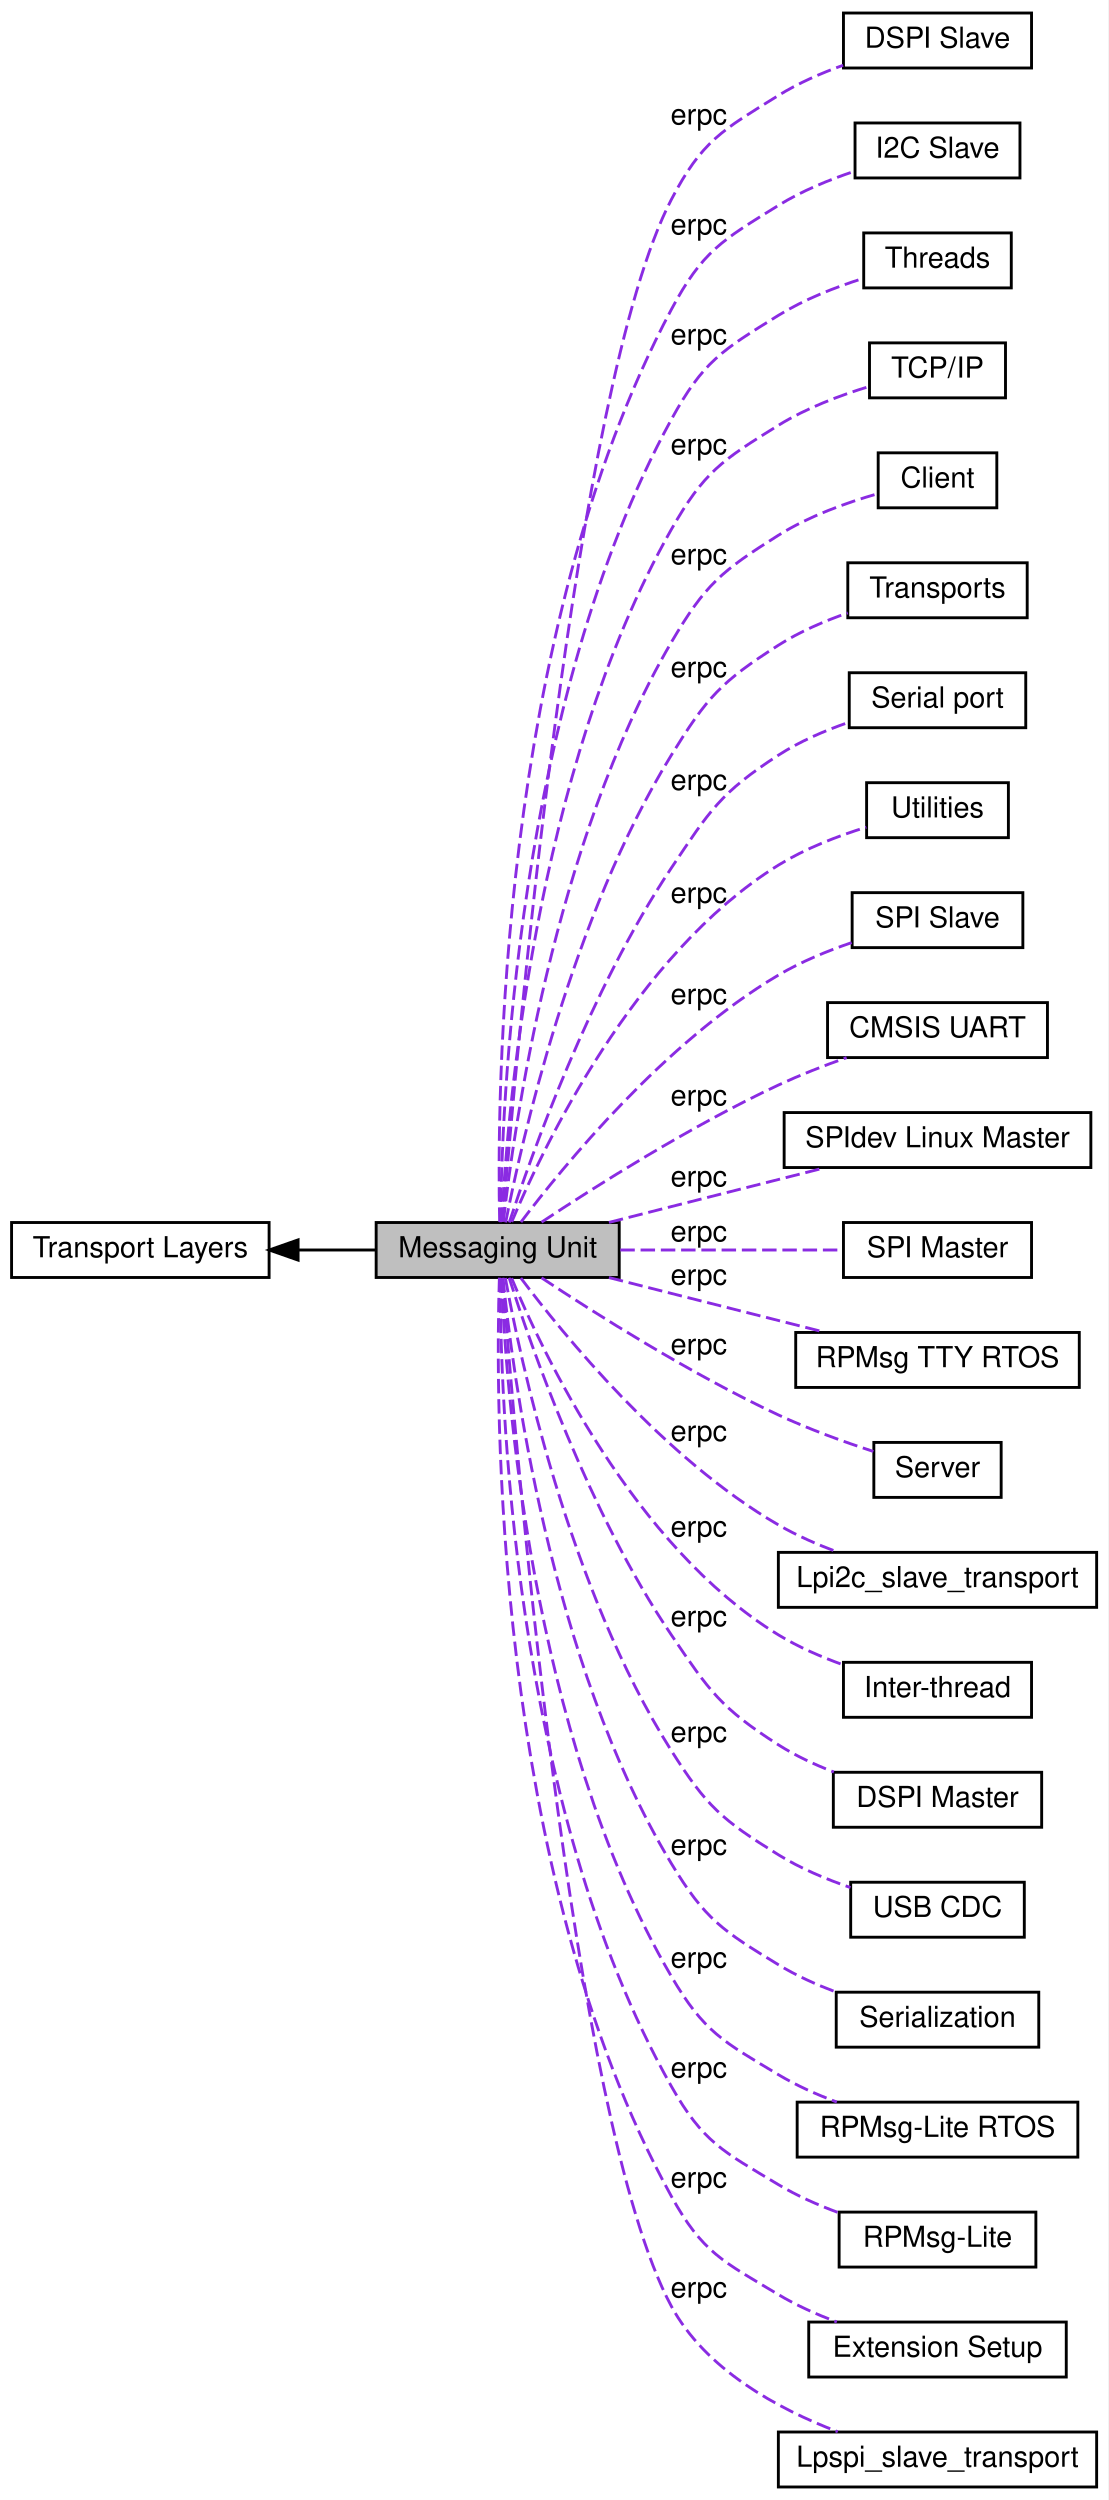
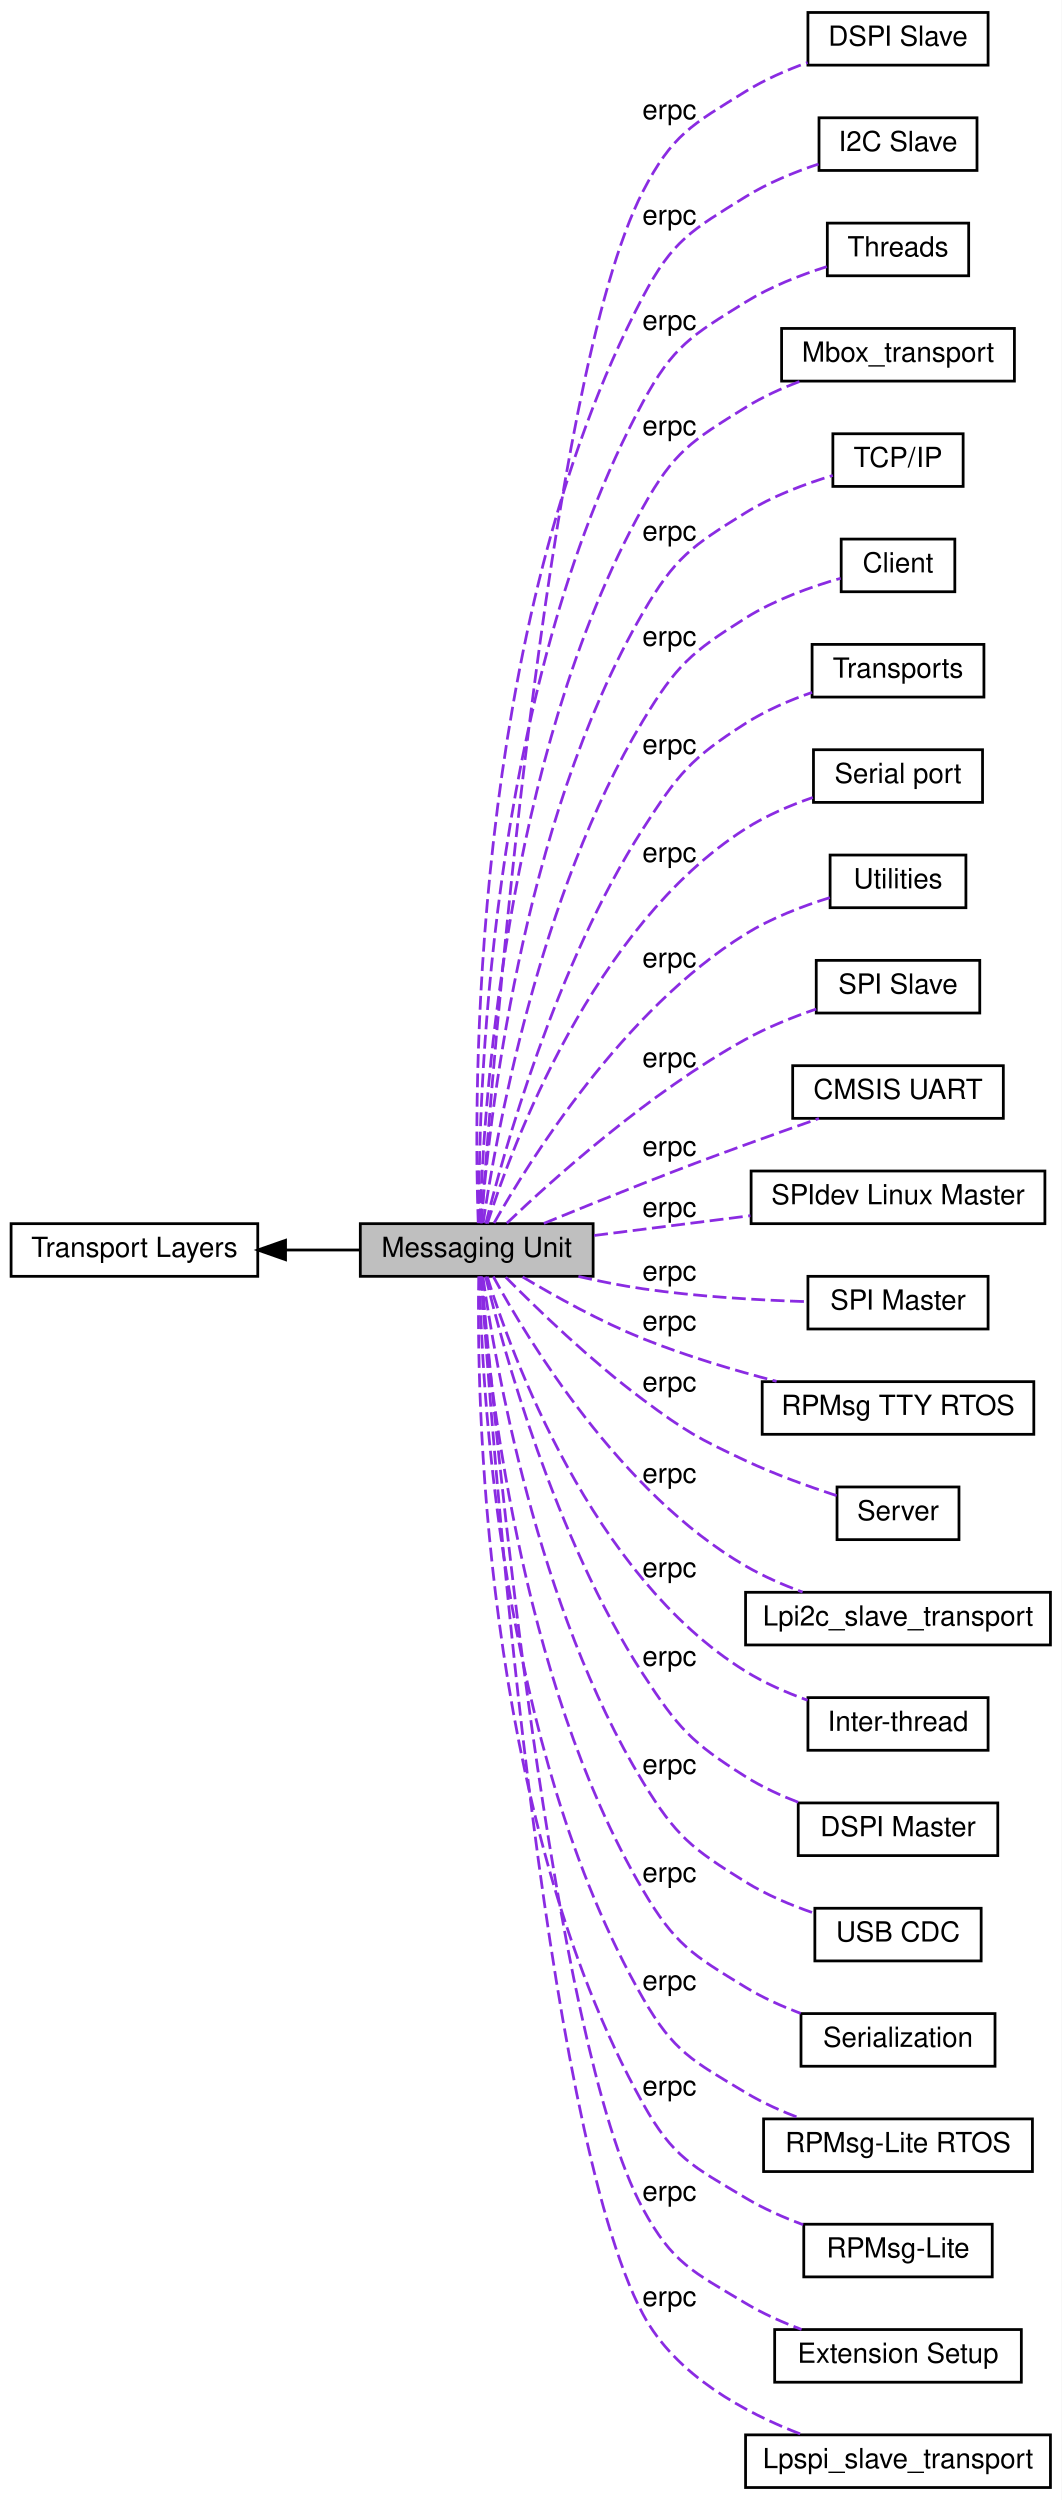
- <svg xmlns="http://www.w3.org/2000/svg" xmlns:xlink="http://www.w3.org/1999/xlink" width="383pt" height="864pt" viewBox="0.00 0.00 383.00 864.00">
-   <g id="graph0" class="graph" transform="scale(1 1) rotate(0) translate(4 860)">
-     <polygon fill="white" stroke="none" points="-4,4 -4,-860 379,-860 379,4 -4,4" />
+ <svg xmlns="http://www.w3.org/2000/svg" xmlns:xlink="http://www.w3.org/1999/xlink" width="383pt" height="902pt" viewBox="0.00 0.00 383.00 902.00">
+   <g id="graph0" class="graph" transform="scale(1 1) rotate(0) translate(4 898)">
+     <polygon fill="white" stroke="none" points="-4,4 -4,-898 379,-898 379,4 -4,4" />
    <g id="node1" class="node">
      <g id="a_node1">
        <a xlink:href="group__transports.html" target="_top" xlink:title="Transport layer classes. ">
-           <polygon fill="white" stroke="black" points="0,-418.5 0,-437.5 89,-437.5 89,-418.5 0,-418.5" />
-           <text text-anchor="middle" x="44.5" y="-425.5" font-family="Helvetica,sans-Serif" font-size="10.00">Transport Layers</text>
-         </a>
-       </g>
-     </g>
-     <g id="node5" class="node">
-       <polygon fill="#bfbfbf" stroke="black" points="126,-418.5 126,-437.5 210,-437.5 210,-418.5 126,-418.5" />
-       <text text-anchor="middle" x="168" y="-425.5" font-family="Helvetica,sans-Serif" font-size="10.00">Messaging Unit</text>
+           <polygon fill="white" stroke="black" points="0,-437.5 0,-456.5 89,-456.5 89,-437.5 0,-437.5" />
+           <text text-anchor="middle" x="44.5" y="-444.5" font-family="Helvetica,sans-Serif" font-size="10.00">Transport Layers</text>
+         </a>
+       </g>
+     </g>
+     <g id="node6" class="node">
+       <polygon fill="#bfbfbf" stroke="black" points="126,-437.5 126,-456.5 210,-456.5 210,-437.5 126,-437.5" />
+       <text text-anchor="middle" x="168" y="-444.5" font-family="Helvetica,sans-Serif" font-size="10.00">Messaging Unit</text>
    </g>
    <g id="edge1" class="edge">
-       <path fill="none" stroke="black" d="M99.028,-428C108.009,-428 117.204,-428 125.813,-428" />
-       <polygon fill="black" stroke="black" points="99.021,-424.5 89.021,-428 99.021,-431.5 99.021,-424.5" />
+       <path fill="none" stroke="black" d="M99.028,-447C108.009,-447 117.204,-447 125.813,-447" />
+       <polygon fill="black" stroke="black" points="99.021,-443.5 89.021,-447 99.021,-450.5 99.021,-443.5" />
    </g>
    <g id="node2" class="node">
      <g id="a_node2">
        <a xlink:href="group__dspi__slave__transport.html" target="_top" xlink:title="MCUXpressoSDK DSPI slave driver transport. ">
-           <polygon fill="white" stroke="black" points="287.5,-836.5 287.5,-855.5 352.5,-855.5 352.5,-836.5 287.5,-836.5" />
-           <text text-anchor="middle" x="320" y="-843.5" font-family="Helvetica,sans-Serif" font-size="10.00">DSPI Slave</text>
+           <polygon fill="white" stroke="black" points="287.5,-874.5 287.5,-893.5 352.5,-893.5 352.5,-874.5 287.5,-874.5" />
+           <text text-anchor="middle" x="320" y="-881.5" font-family="Helvetica,sans-Serif" font-size="10.00">DSPI Slave</text>
        </a>
      </g>
    </g>
    <g id="node3" class="node">
      <g id="a_node3">
        <a xlink:href="group__i2c__slave__transport.html" target="_top" xlink:title="MCUXpressoSDK I2C slave driver transport. ">
-           <polygon fill="white" stroke="black" points="291.5,-798.5 291.5,-817.5 348.5,-817.5 348.5,-798.5 291.5,-798.5" />
-           <text text-anchor="middle" x="320" y="-805.5" font-family="Helvetica,sans-Serif" font-size="10.00">I2C Slave</text>
+           <polygon fill="white" stroke="black" points="291.5,-836.5 291.5,-855.5 348.5,-855.5 348.5,-836.5 291.5,-836.5" />
+           <text text-anchor="middle" x="320" y="-843.5" font-family="Helvetica,sans-Serif" font-size="10.00">I2C Slave</text>
        </a>
      </g>
    </g>
    <g id="node4" class="node">
      <g id="a_node4">
        <a xlink:href="group__port__threads.html" target="_top" xlink:title="Threading model. ">
-           <polygon fill="white" stroke="black" points="294.5,-760.5 294.5,-779.5 345.5,-779.5 345.5,-760.5 294.5,-760.5" />
-           <text text-anchor="middle" x="320" y="-767.5" font-family="Helvetica,sans-Serif" font-size="10.00">Threads</text>
+           <polygon fill="white" stroke="black" points="294.5,-798.5 294.5,-817.5 345.5,-817.5 345.5,-798.5 294.5,-798.5" />
+           <text text-anchor="middle" x="320" y="-805.5" font-family="Helvetica,sans-Serif" font-size="10.00">Threads</text>
+         </a>
+       </g>
+     </g>
+     <g id="node5" class="node">
+       <g id="a_node5">
+         <a xlink:href="group__mbox__transport.html" target="_top" xlink:title="Mbox_transport">
+           <polygon fill="white" stroke="black" points="278,-760.5 278,-779.5 362,-779.5 362,-760.5 278,-760.5" />
+           <text text-anchor="middle" x="320" y="-767.5" font-family="Helvetica,sans-Serif" font-size="10.00">Mbox_transport</text>
        </a>
      </g>
    </g>
    <g id="edge10" class="edge">
-       <path fill="none" stroke="blueviolet" stroke-dasharray="5,2" d="M169.757,-437.761C173.846,-488.942 194.382,-726.442 228,-791 238.597,-811.35 245.5,-814.91 265,-827 271.842,-831.242 279.76,-834.702 287.389,-837.45" />
+       <path fill="none" stroke="blueviolet" stroke-dasharray="5,2" d="M169.655,-456.573C173.36,-508.924 192.78,-760.711 228,-829 238.517,-849.392 245.5,-852.91 265,-865 271.842,-869.242 279.76,-872.702 287.389,-875.45" />
+       <text text-anchor="middle" x="237.5" y="-855" font-family="Helvetica,sans-Serif" font-size="10.00">erpc</text>
+     </g>
+     <g id="edge11" class="edge">
+       <path fill="none" stroke="blueviolet" stroke-dasharray="5,2" d="M168.551,-456.714C167.005,-499.143 165.066,-671.425 228,-791 238.686,-811.303 245.5,-814.91 265,-827 273.024,-831.975 282.529,-835.874 291.311,-838.811" />
      <text text-anchor="middle" x="237.5" y="-817" font-family="Helvetica,sans-Serif" font-size="10.00">erpc</text>
    </g>
-     <g id="edge11" class="edge">
-       <path fill="none" stroke="blueviolet" stroke-dasharray="5,2" d="M168.679,-437.729C167.736,-478.748 168.16,-640.633 228,-753 238.785,-773.251 245.5,-776.91 265,-789 273.024,-793.975 282.529,-797.874 291.311,-800.811" />
+     <g id="edge8" class="edge">
+       <path fill="none" stroke="blueviolet" stroke-dasharray="5,2" d="M168.823,-456.694C168.505,-496.179 171.224,-647.771 228,-753 238.895,-773.192 245.5,-776.91 265,-789 273.953,-794.551 284.75,-798.763 294.329,-801.793" />
      <text text-anchor="middle" x="237.5" y="-779" font-family="Helvetica,sans-Serif" font-size="10.00">erpc</text>
    </g>
-     <g id="edge8" class="edge">
-       <path fill="none" stroke="blueviolet" stroke-dasharray="5,2" d="M168.984,-437.607C169.312,-475.435 174.257,-616.839 228,-715 239.018,-735.125 245.5,-738.91 265,-751 273.953,-756.551 284.75,-760.763 294.329,-763.793" />
+     <g id="edge15" class="edge">
+       <path fill="none" stroke="blueviolet" stroke-dasharray="5,2" d="M169.175,-456.963C170.22,-493.716 177.489,-624.251 228,-715 239.158,-735.048 245.5,-738.91 265,-751 270.997,-754.718 277.821,-757.836 284.553,-760.399" />
      <text text-anchor="middle" x="237.5" y="-741" font-family="Helvetica,sans-Serif" font-size="10.00">erpc</text>
    </g>
-     <g id="node6" class="node">
-       <g id="a_node6">
+     <g id="node7" class="node">
+       <g id="a_node7">
        <a xlink:href="group__tcp__transport.html" target="_top" xlink:title="Simple TCP/IP transport. ">
          <polygon fill="white" stroke="black" points="296.5,-722.5 296.5,-741.5 343.5,-741.5 343.5,-722.5 296.5,-722.5" />
          <text text-anchor="middle" x="320" y="-729.5" font-family="Helvetica,sans-Serif" font-size="10.00">TCP/IP</text>
        </a>
      </g>
    </g>
-     <g id="edge22" class="edge">
-       <path fill="none" stroke="blueviolet" stroke-dasharray="5,2" d="M169.38,-437.737C171.117,-472.538 180.444,-593.141 228,-677 239.318,-696.958 245.5,-700.91 265,-713 274.629,-718.97 286.391,-723.391 296.476,-726.458" />
+     <g id="edge23" class="edge">
+       <path fill="none" stroke="blueviolet" stroke-dasharray="5,2" d="M169.636,-456.908C172.153,-490.208 183.57,-600.311 228,-677 239.502,-696.853 245.5,-700.91 265,-713 274.629,-718.97 286.391,-723.391 296.476,-726.458" />
      <text text-anchor="middle" x="237.5" y="-703" font-family="Helvetica,sans-Serif" font-size="10.00">erpc</text>
    </g>
-     <g id="node7" class="node">
-       <g id="a_node7">
+     <g id="node8" class="node">
+       <g id="a_node8">
        <a xlink:href="group__infra__client.html" target="_top" xlink:title="Client classes. ">
          <polygon fill="white" stroke="black" points="299.5,-684.5 299.5,-703.5 340.5,-703.5 340.5,-684.5 299.5,-684.5" />
          <text text-anchor="middle" x="320" y="-691.5" font-family="Helvetica,sans-Serif" font-size="10.00">Client</text>
        </a>
      </g>
    </g>
    <g id="edge2" class="edge">
-       <path fill="none" stroke="blueviolet" stroke-dasharray="5,2" d="M169.985,-437.892C173.465,-469.237 187.247,-568.389 228,-638 239.75,-658.07 245.319,-662.61 265,-675 275.513,-681.618 288.634,-686.304 299.31,-689.365" />
+       <path fill="none" stroke="blueviolet" stroke-dasharray="5,2" d="M170.324,-456.817C174.628,-486.199 190.193,-575.285 228,-638 240.007,-657.917 245.319,-662.61 265,-675 275.513,-681.618 288.634,-686.304 299.31,-689.365" />
      <text text-anchor="middle" x="237.5" y="-665" font-family="Helvetica,sans-Serif" font-size="10.00">erpc</text>
    </g>
-     <g id="node8" class="node">
-       <g id="a_node8">
+     <g id="node9" class="node">
+       <g id="a_node9">
        <a xlink:href="group__infra__transport.html" target="_top" xlink:title="Superclasses for building transports. ">
          <polygon fill="white" stroke="black" points="289,-646.5 289,-665.5 351,-665.5 351,-646.5 289,-646.5" />
          <text text-anchor="middle" x="320" y="-653.5" font-family="Helvetica,sans-Serif" font-size="10.00">Transports</text>
        </a>
      </g>
    </g>
    <g id="edge4" class="edge">
-       <path fill="none" stroke="blueviolet" stroke-dasharray="5,2" d="M170.755,-437.524C176.034,-464.506 193.572,-543.117 228,-599 240.364,-619.069 245.136,-624.309 265,-637 272.286,-641.655 280.857,-645.341 288.997,-648.178" />
+       <path fill="none" stroke="blueviolet" stroke-dasharray="5,2" d="M171.265,-456.516C177.482,-481.414 196.476,-549.943 228,-599 240.743,-618.831 245.136,-624.309 265,-637 272.286,-641.655 280.857,-645.341 288.997,-648.178" />
      <text text-anchor="middle" x="237.5" y="-626" font-family="Helvetica,sans-Serif" font-size="10.00">erpc</text>
    </g>
-     <g id="node9" class="node">
-       <g id="a_node9">
+     <g id="node10" class="node">
+       <g id="a_node10">
        <a xlink:href="group__serial__transport.html" target="_top" xlink:title="POSIX and Win32 serial port transport. ">
          <polygon fill="white" stroke="black" points="289.5,-608.5 289.5,-627.5 350.5,-627.5 350.5,-608.5 289.5,-608.5" />
          <text text-anchor="middle" x="320" y="-615.5" font-family="Helvetica,sans-Serif" font-size="10.00">Serial port</text>
        </a>
      </g>
    </g>
-     <g id="edge18" class="edge">
-       <path fill="none" stroke="blueviolet" stroke-dasharray="5,2" d="M172.004,-437.517C179.369,-460.036 199.802,-517.859 228,-560 241.287,-579.857 244.95,-586.006 265,-599 272.339,-603.756 281.014,-607.488 289.238,-610.337" />
+     <g id="edge19" class="edge">
+       <path fill="none" stroke="blueviolet" stroke-dasharray="5,2" d="M171.835,-456.541C180.551,-484.036 209.766,-563.712 265,-599 272.37,-603.709 281.054,-607.425 289.278,-610.275" />
      <text text-anchor="middle" x="237.5" y="-587" font-family="Helvetica,sans-Serif" font-size="10.00">erpc</text>
    </g>
-     <g id="node10" class="node">
-       <g id="a_node10">
+     <g id="node11" class="node">
+       <g id="a_node11">
        <a xlink:href="group__infra__utility.html" target="_top" xlink:title="Utility code used by the infrastructure. ">
          <polygon fill="white" stroke="black" points="295.5,-570.5 295.5,-589.5 344.5,-589.5 344.5,-570.5 295.5,-570.5" />
          <text text-anchor="middle" x="320" y="-577.5" font-family="Helvetica,sans-Serif" font-size="10.00">Utilities</text>
        </a>
      </g>
    </g>
    <g id="edge5" class="edge">
-       <path fill="none" stroke="blueviolet" stroke-dasharray="5,2" d="M172.85,-437.701C183.363,-462.804 215.143,-530.088 265,-561 274.291,-566.761 285.568,-571.079 295.408,-574.13" />
-       <text text-anchor="middle" x="237.5" y="-548" font-family="Helvetica,sans-Serif" font-size="10.00">erpc</text>
-     </g>
-     <g id="node11" class="node">
-       <g id="a_node11">
+       <path fill="none" stroke="blueviolet" stroke-dasharray="5,2" d="M174.269,-456.73C186.826,-478.947 220.799,-533.594 265,-561 274.291,-566.761 285.568,-571.079 295.408,-574.13" />
+       <text text-anchor="middle" x="237.5" y="-549" font-family="Helvetica,sans-Serif" font-size="10.00">erpc</text>
+     </g>
+     <g id="node12" class="node">
+       <g id="a_node12">
        <a xlink:href="group__spi__slave__transport.html" target="_top" xlink:title="MCUXpressoSDK SPI slave driver transport. ">
          <polygon fill="white" stroke="black" points="290.5,-532.5 290.5,-551.5 349.5,-551.5 349.5,-532.5 290.5,-532.5" />
          <text text-anchor="middle" x="320" y="-539.5" font-family="Helvetica,sans-Serif" font-size="10.00">SPI Slave</text>
        </a>
      </g>
    </g>
-     <g id="edge20" class="edge">
-       <path fill="none" stroke="blueviolet" stroke-dasharray="5,2" d="M176.048,-437.652C190.535,-456.802 225.627,-499.755 265,-523 272.788,-527.598 281.862,-531.328 290.325,-534.226" />
+     <g id="edge21" class="edge">
+       <path fill="none" stroke="blueviolet" stroke-dasharray="5,2" d="M178.842,-456.657C195.388,-472.438 230.377,-503.906 265,-523 272.919,-527.367 282.032,-531.031 290.489,-533.939" />
      <text text-anchor="middle" x="237.5" y="-513" font-family="Helvetica,sans-Serif" font-size="10.00">erpc</text>
    </g>
-     <g id="node12" class="node">
-       <g id="a_node12">
+     <g id="node13" class="node">
+       <g id="a_node13">
        <a xlink:href="group__uart__transport.html" target="_top" xlink:title="CMSIS UART driver transport. ">
          <polygon fill="white" stroke="black" points="282,-494.5 282,-513.5 358,-513.5 358,-494.5 282,-494.5" />
          <text text-anchor="middle" x="320" y="-501.5" font-family="Helvetica,sans-Serif" font-size="10.00">CMSIS UART</text>
        </a>
      </g>
    </g>
-     <g id="edge23" class="edge">
-       <path fill="none" stroke="blueviolet" stroke-dasharray="5,2" d="M183.15,-437.614C201.459,-449.765 234.619,-470.806 265,-485 272.473,-488.492 280.777,-491.716 288.587,-494.48" />
-       <text text-anchor="middle" x="237.5" y="-478" font-family="Helvetica,sans-Serif" font-size="10.00">erpc</text>
-     </g>
-     <g id="node13" class="node">
-       <g id="a_node13">
+     <g id="edge24" class="edge">
+       <path fill="none" stroke="blueviolet" stroke-dasharray="5,2" d="M192.206,-456.593C203.054,-461.039 216.162,-466.354 228,-471 244.367,-477.424 248.484,-478.971 265,-485 273.589,-488.135 282.979,-491.471 291.484,-494.458" />
+       <text text-anchor="middle" x="237.5" y="-481" font-family="Helvetica,sans-Serif" font-size="10.00">erpc</text>
+     </g>
+     <g id="node14" class="node">
+       <g id="a_node14">
        <a xlink:href="group__spidev__master__transport.html" target="_top" xlink:title="SPIdev Linux transport. ">
          <polygon fill="white" stroke="black" points="267,-456.5 267,-475.5 373,-475.5 373,-456.5 267,-456.5" />
          <text text-anchor="middle" x="320" y="-463.5" font-family="Helvetica,sans-Serif" font-size="10.00">SPIdev Linux Master</text>
        </a>
      </g>
    </g>
-     <g id="edge21" class="edge">
-       <path fill="none" stroke="blueviolet" stroke-dasharray="5,2" d="M206.452,-437.53C213.605,-439.348 221.033,-441.234 228,-443 245.375,-447.405 264.62,-452.27 280.92,-456.388" />
-       <text text-anchor="middle" x="237.5" y="-450" font-family="Helvetica,sans-Serif" font-size="10.00">erpc</text>
-     </g>
-     <g id="node14" class="node">
-       <g id="a_node14">
+     <g id="edge22" class="edge">
+       <path fill="none" stroke="blueviolet" stroke-dasharray="5,2" d="M210.385,-452.242C227.815,-454.45 248.3,-457.045 266.754,-459.382" />
+       <text text-anchor="middle" x="237.5" y="-459" font-family="Helvetica,sans-Serif" font-size="10.00">erpc</text>
+     </g>
+     <g id="node15" class="node">
+       <g id="a_node15">
        <a xlink:href="group__spi__master__transport.html" target="_top" xlink:title="MCUXpressoSDK SPI master driver transport. ">
          <polygon fill="white" stroke="black" points="287.5,-418.5 287.5,-437.5 352.5,-437.5 352.5,-418.5 287.5,-418.5" />
          <text text-anchor="middle" x="320" y="-425.5" font-family="Helvetica,sans-Serif" font-size="10.00">SPI Master</text>
        </a>
      </g>
    </g>
-     <g id="edge19" class="edge">
-       <path fill="none" stroke="blueviolet" stroke-dasharray="5,2" d="M210.385,-428C234.666,-428 264.873,-428 287.263,-428" />
-       <text text-anchor="middle" x="237.5" y="-431" font-family="Helvetica,sans-Serif" font-size="10.00">erpc</text>
-     </g>
-     <g id="node15" class="node">
-       <g id="a_node15">
+     <g id="edge20" class="edge">
+       <path fill="none" stroke="blueviolet" stroke-dasharray="5,2" d="M204.684,-437.456C212.329,-435.714 220.394,-434.102 228,-433 247.574,-430.163 269.728,-428.904 287.277,-428.359" />
+       <text text-anchor="middle" x="237.5" y="-436" font-family="Helvetica,sans-Serif" font-size="10.00">erpc</text>
+     </g>
+     <g id="node16" class="node">
+       <g id="a_node16">
        <a xlink:href="group__rpmsg__tty__rtos__transport.html" target="_top" xlink:title="RPMsg TTY RTOS transport. ">
          <polygon fill="white" stroke="black" points="271,-380.5 271,-399.5 369,-399.5 369,-380.5 271,-380.5" />
          <text text-anchor="middle" x="320" y="-387.5" font-family="Helvetica,sans-Serif" font-size="10.00">RPMsg TTY RTOS</text>
        </a>
      </g>
    </g>
-     <g id="edge17" class="edge">
-       <path fill="none" stroke="blueviolet" stroke-dasharray="5,2" d="M206.452,-418.47C213.605,-416.652 221.033,-414.766 228,-413 245.375,-408.595 264.62,-403.73 280.92,-399.612" />
-       <text text-anchor="middle" x="237.5" y="-416" font-family="Helvetica,sans-Serif" font-size="10.00">erpc</text>
-     </g>
-     <g id="node16" class="node">
-       <g id="a_node16">
+     <g id="edge18" class="edge">
+       <path fill="none" stroke="blueviolet" stroke-dasharray="5,2" d="M184.547,-437.289C196.175,-430.347 212.649,-421.177 228,-415 243.352,-408.823 260.755,-403.629 276.201,-399.603" />
+       <text text-anchor="middle" x="237.5" y="-418" font-family="Helvetica,sans-Serif" font-size="10.00">erpc</text>
+     </g>
+     <g id="node17" class="node">
+       <g id="a_node17">
        <a xlink:href="group__infra__server.html" target="_top" xlink:title="Server classes. ">
          <polygon fill="white" stroke="black" points="298,-342.5 298,-361.5 342,-361.5 342,-342.5 298,-342.5" />
          <text text-anchor="middle" x="320" y="-349.5" font-family="Helvetica,sans-Serif" font-size="10.00">Server</text>
        </a>
      </g>
    </g>
    <g id="edge6" class="edge">
-       <path fill="none" stroke="blueviolet" stroke-dasharray="5,2" d="M183.15,-418.386C201.459,-406.235 234.619,-385.194 265,-371 275.535,-366.078 287.72,-361.686 297.846,-358.368" />
-       <text text-anchor="middle" x="237.5" y="-392" font-family="Helvetica,sans-Serif" font-size="10.00">erpc</text>
-     </g>
-     <g id="node17" class="node">
-       <g id="a_node17">
+       <path fill="none" stroke="blueviolet" stroke-dasharray="5,2" d="M178.483,-437.175C189.715,-425.818 209.272,-406.909 228,-393 243.359,-381.593 247.669,-379.104 265,-371 275.533,-366.075 287.718,-361.683 297.844,-358.366" />
+       <text text-anchor="middle" x="237.5" y="-396" font-family="Helvetica,sans-Serif" font-size="10.00">erpc</text>
+     </g>
+     <g id="node18" class="node">
+       <g id="a_node18">
        <a xlink:href="group__lpi2c__slave__transport.html" target="_top" xlink:title="Lpi2c_slave_transport">
          <polygon fill="white" stroke="black" points="265,-304.5 265,-323.5 375,-323.5 375,-304.5 265,-304.5" />
          <text text-anchor="middle" x="320" y="-311.5" font-family="Helvetica,sans-Serif" font-size="10.00">Lpi2c_slave_transport</text>
        </a>
      </g>
    </g>
    <g id="edge13" class="edge">
-       <path fill="none" stroke="blueviolet" stroke-dasharray="5,2" d="M176.018,-418.297C190.452,-399.055 225.451,-355.944 265,-333 271.361,-329.309 278.557,-326.165 285.573,-323.559" />
-       <text text-anchor="middle" x="237.5" y="-362" font-family="Helvetica,sans-Serif" font-size="10.00">erpc</text>
-     </g>
-     <g id="node18" class="node">
-       <g id="a_node18">
+       <path fill="none" stroke="blueviolet" stroke-dasharray="5,2" d="M173.978,-437.424C186.156,-415.044 219.791,-359.228 265,-333 271.361,-329.309 278.557,-326.165 285.573,-323.559" />
+       <text text-anchor="middle" x="237.5" y="-363" font-family="Helvetica,sans-Serif" font-size="10.00">erpc</text>
+     </g>
+     <g id="node19" class="node">
+       <g id="a_node19">
        <a xlink:href="group__itbp__transport.html" target="_top" xlink:title="Simple inter-thread communications transport. ">
          <polygon fill="white" stroke="black" points="287.5,-266.5 287.5,-285.5 352.5,-285.5 352.5,-266.5 287.5,-266.5" />
          <text text-anchor="middle" x="320" y="-273.5" font-family="Helvetica,sans-Serif" font-size="10.00">Inter-thread</text>
        </a>
      </g>
    </g>
    <g id="edge12" class="edge">
-       <path fill="none" stroke="blueviolet" stroke-dasharray="5,2" d="M172.825,-418.259C183.278,-393.058 214.927,-325.561 265,-295 271.871,-290.806 279.801,-287.364 287.43,-284.618" />
+       <path fill="none" stroke="blueviolet" stroke-dasharray="5,2" d="M171.789,-437.386C180.381,-409.695 209.295,-329.539 265,-295 271.842,-290.758 279.76,-287.298 287.389,-284.55" />
      <text text-anchor="middle" x="237.5" y="-329" font-family="Helvetica,sans-Serif" font-size="10.00">erpc</text>
    </g>
-     <g id="node19" class="node">
-       <g id="a_node19">
+     <g id="node20" class="node">
+       <g id="a_node20">
        <a xlink:href="group__dspi__master__transport.html" target="_top" xlink:title="MCUXpressoSDK DSPI master driver transport. ">
          <polygon fill="white" stroke="black" points="284,-228.5 284,-247.5 356,-247.5 356,-228.5 284,-228.5" />
          <text text-anchor="middle" x="320" y="-235.5" font-family="Helvetica,sans-Serif" font-size="10.00">DSPI Master</text>
        </a>
      </g>
    </g>
    <g id="edge9" class="edge">
-       <path fill="none" stroke="blueviolet" stroke-dasharray="5,2" d="M171.952,-418.385C179.203,-395.638 199.408,-337.263 228,-295 241.209,-275.476 245.136,-269.691 265,-257 270.863,-253.254 277.556,-250.137 284.189,-247.583" />
-       <text text-anchor="middle" x="237.5" y="-298" font-family="Helvetica,sans-Serif" font-size="10.00">erpc</text>
-     </g>
-     <g id="node20" class="node">
-       <g id="a_node20">
+       <path fill="none" stroke="blueviolet" stroke-dasharray="5,2" d="M171.213,-437.396C177.305,-412.274 196.021,-343.16 228,-294 240.681,-274.506 245.319,-269.39 265,-257 270.971,-253.241 277.784,-250.105 284.512,-247.537" />
+       <text text-anchor="middle" x="237.5" y="-297" font-family="Helvetica,sans-Serif" font-size="10.00">erpc</text>
+     </g>
+     <g id="node21" class="node">
+       <g id="a_node21">
        <a xlink:href="group___u_s_b___c_d_c__transport.html" target="_top" xlink:title="USB CDC transport. ">
          <polygon fill="white" stroke="black" points="290,-190.5 290,-209.5 350,-209.5 350,-190.5 290,-190.5" />
          <text text-anchor="middle" x="320" y="-197.5" font-family="Helvetica,sans-Serif" font-size="10.00">USB CDC</text>
        </a>
      </g>
    </g>
-     <g id="edge24" class="edge">
-       <path fill="none" stroke="blueviolet" stroke-dasharray="5,2" d="M170.651,-418.316C175.659,-390.891 192.552,-311.055 228,-255 240.263,-235.608 245.5,-231.09 265,-219 272.602,-214.287 281.533,-210.539 289.919,-207.661" />
+     <g id="edge25" class="edge">
+       <path fill="none" stroke="blueviolet" stroke-dasharray="5,2" d="M170.271,-437.107C174.429,-407.504 189.628,-317.781 228,-255 239.965,-235.423 245.5,-231.09 265,-219 272.602,-214.287 281.533,-210.539 289.919,-207.661" />
      <text text-anchor="middle" x="237.5" y="-258" font-family="Helvetica,sans-Serif" font-size="10.00">erpc</text>
    </g>
-     <g id="node21" class="node">
-       <g id="a_node21">
+     <g id="node22" class="node">
+       <g id="a_node22">
        <a xlink:href="group__infra__codec.html" target="_top" xlink:title="Classes used for message serialization. ">
          <polygon fill="white" stroke="black" points="285,-152.5 285,-171.5 355,-171.5 355,-152.5 285,-152.5" />
          <text text-anchor="middle" x="320" y="-159.5" font-family="Helvetica,sans-Serif" font-size="10.00">Serialization</text>
        </a>
      </g>
    </g>
    <g id="edge3" class="edge">
-       <path fill="none" stroke="blueviolet" stroke-dasharray="5,2" d="M169.836,-418.408C172.926,-387.121 185.804,-286.027 228,-216 239.683,-196.612 245.678,-192.793 265,-181 271.108,-177.272 278.052,-174.138 284.878,-171.559" />
+       <path fill="none" stroke="blueviolet" stroke-dasharray="5,2" d="M169.552,-437.488C171.834,-404.536 182.678,-293.067 228,-216 239.475,-196.488 245.678,-192.793 265,-181 271.108,-177.272 278.052,-174.138 284.878,-171.559" />
      <text text-anchor="middle" x="237.5" y="-219" font-family="Helvetica,sans-Serif" font-size="10.00">erpc</text>
    </g>
-     <g id="node22" class="node">
-       <g id="a_node22">
+     <g id="node23" class="node">
+       <g id="a_node23">
        <a xlink:href="group__rpmsg__lite__rtos__transport.html" target="_top" xlink:title="RPMsg-Lite zero copy transport using RTOS API. ">
          <polygon fill="white" stroke="black" points="271.5,-114.5 271.5,-133.5 368.5,-133.5 368.5,-114.5 271.5,-114.5" />
          <text text-anchor="middle" x="320" y="-121.5" font-family="Helvetica,sans-Serif" font-size="10.00">RPMsg-Lite RTOS</text>
        </a>
      </g>
    </g>
-     <g id="edge15" class="edge">
-       <path fill="none" stroke="blueviolet" stroke-dasharray="5,2" d="M169.276,-418.137C170.664,-382.896 178.957,-260.848 228,-177 239.276,-157.722 245.853,-154.497 265,-143 271.22,-139.265 278.283,-136.116 285.204,-133.521" />
+     <g id="edge16" class="edge">
+       <path fill="none" stroke="blueviolet" stroke-dasharray="5,2" d="M169.061,-437.42C169.693,-400.932 175.663,-268.117 228,-177 239.124,-157.634 245.853,-154.497 265,-143 271.22,-139.265 278.283,-136.116 285.204,-133.521" />
      <text text-anchor="middle" x="237.5" y="-180" font-family="Helvetica,sans-Serif" font-size="10.00">erpc</text>
    </g>
-     <g id="node23" class="node">
-       <g id="a_node23">
+     <g id="node24" class="node">
+       <g id="a_node24">
        <a xlink:href="group__rpmsg__lite__transport.html" target="_top" xlink:title="RPMsg-Lite zero copy transport. ">
          <polygon fill="white" stroke="black" points="286,-76.5 286,-95.5 354,-95.5 354,-76.5 286,-76.5" />
          <text text-anchor="middle" x="320" y="-83.5" font-family="Helvetica,sans-Serif" font-size="10.00">RPMsg-Lite</text>
        </a>
      </g>
    </g>
-     <g id="edge16" class="edge">
-       <path fill="none" stroke="blueviolet" stroke-dasharray="5,2" d="M168.883,-418.28C168.835,-380.017 172.56,-237.073 228,-139 238.99,-119.558 245.853,-116.497 265,-105 271.39,-101.163 278.671,-97.943 285.772,-95.309" />
+     <g id="edge17" class="edge">
+       <path fill="none" stroke="blueviolet" stroke-dasharray="5,2" d="M168.727,-437.466C168.007,-397.97 169.292,-244.34 228,-139 238.872,-119.492 245.853,-116.497 265,-105 271.39,-101.163 278.671,-97.943 285.772,-95.309" />
      <text text-anchor="middle" x="237.5" y="-142" font-family="Helvetica,sans-Serif" font-size="10.00">erpc</text>
    </g>
-     <g id="node24" class="node">
-       <g id="a_node24">
+     <g id="node25" class="node">
+       <g id="a_node25">
        <a xlink:href="group__port__setup__extensions.html" target="_top" xlink:title="Extension setup functions. ">
          <polygon fill="white" stroke="black" points="275.5,-38.5 275.5,-57.5 364.5,-57.5 364.5,-38.5 275.5,-38.5" />
          <text text-anchor="middle" x="320" y="-45.5" font-family="Helvetica,sans-Serif" font-size="10.00">Extension Setup</text>
        </a>
      </g>
    </g>
    <g id="edge7" class="edge">
-       <path fill="none" stroke="blueviolet" stroke-dasharray="5,2" d="M168.588,-418.444C167.235,-377.449 166.118,-213.453 228,-101 238.767,-81.434 245.853,-78.496 265,-67 271.22,-63.265 278.283,-60.116 285.204,-57.521" />
+       <path fill="none" stroke="blueviolet" stroke-dasharray="5,2" d="M169.799,-437.354C174.03,-387.806 194.874,-161.888 228,-101 238.673,-81.382 245.853,-78.496 265,-67 271.22,-63.265 278.283,-60.116 285.204,-57.521" />
      <text text-anchor="middle" x="237.5" y="-104" font-family="Helvetica,sans-Serif" font-size="10.00">erpc</text>
    </g>
-     <g id="node25" class="node">
-       <g id="a_node25">
+     <g id="node26" class="node">
+       <g id="a_node26">
        <a xlink:href="group__lpspi__slave__transport.html" target="_top" xlink:title="Lpspi_slave_transport">
          <polygon fill="white" stroke="black" points="265,-0.5 265,-19.5 375,-19.5 375,-0.5 265,-0.5" />
          <text text-anchor="middle" x="320" y="-7.5" font-family="Helvetica,sans-Serif" font-size="10.00">Lpspi_slave_transport</text>
        </a>
      </g>
    </g>
    <g id="edge14" class="edge">
-       <path fill="none" stroke="blueviolet" stroke-dasharray="5,2" d="M169.718,-418.168C173.611,-366.617 193.307,-127.43 228,-63 239.788,-41.107 264.734,-27.518 285.531,-19.588" />
+       <path fill="none" stroke="blueviolet" stroke-dasharray="5,2" d="M169.617,-437.36C173.122,-384.645 191.651,-131.14 228,-63 239.703,-41.062 264.654,-27.475 285.474,-19.558" />
      <text text-anchor="middle" x="237.5" y="-66" font-family="Helvetica,sans-Serif" font-size="10.00">erpc</text>
    </g>
  </g>
</svg>
